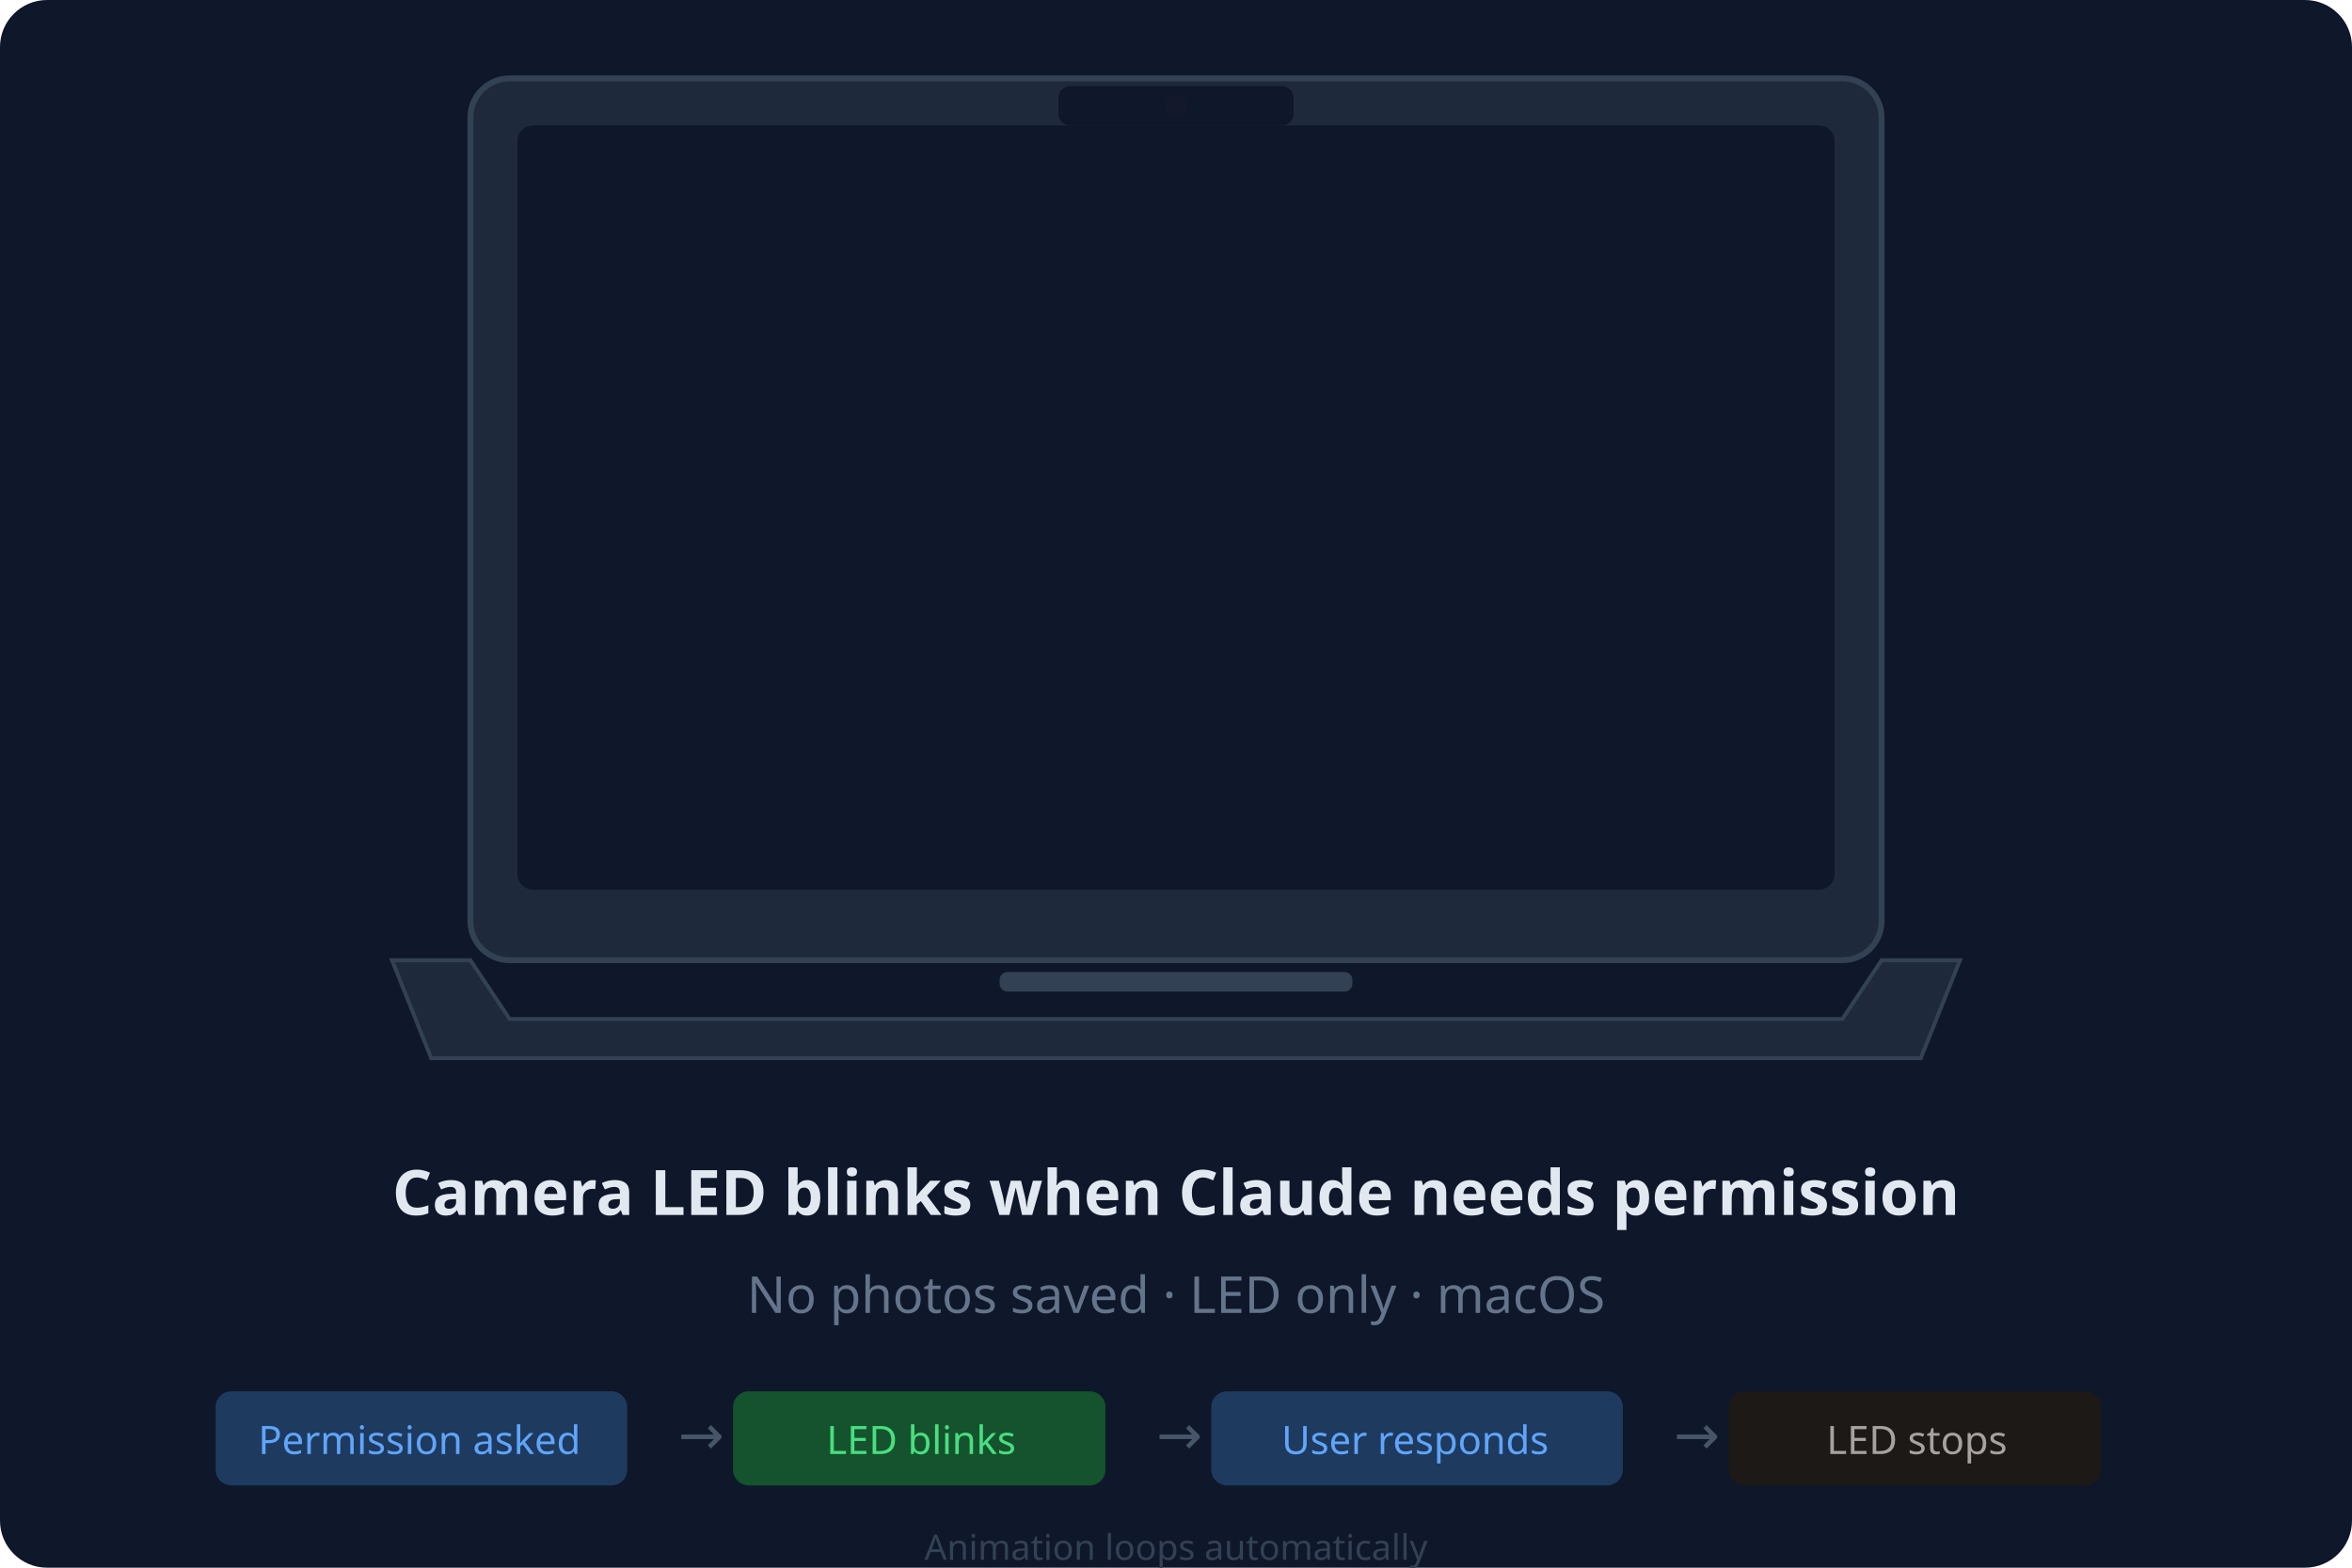
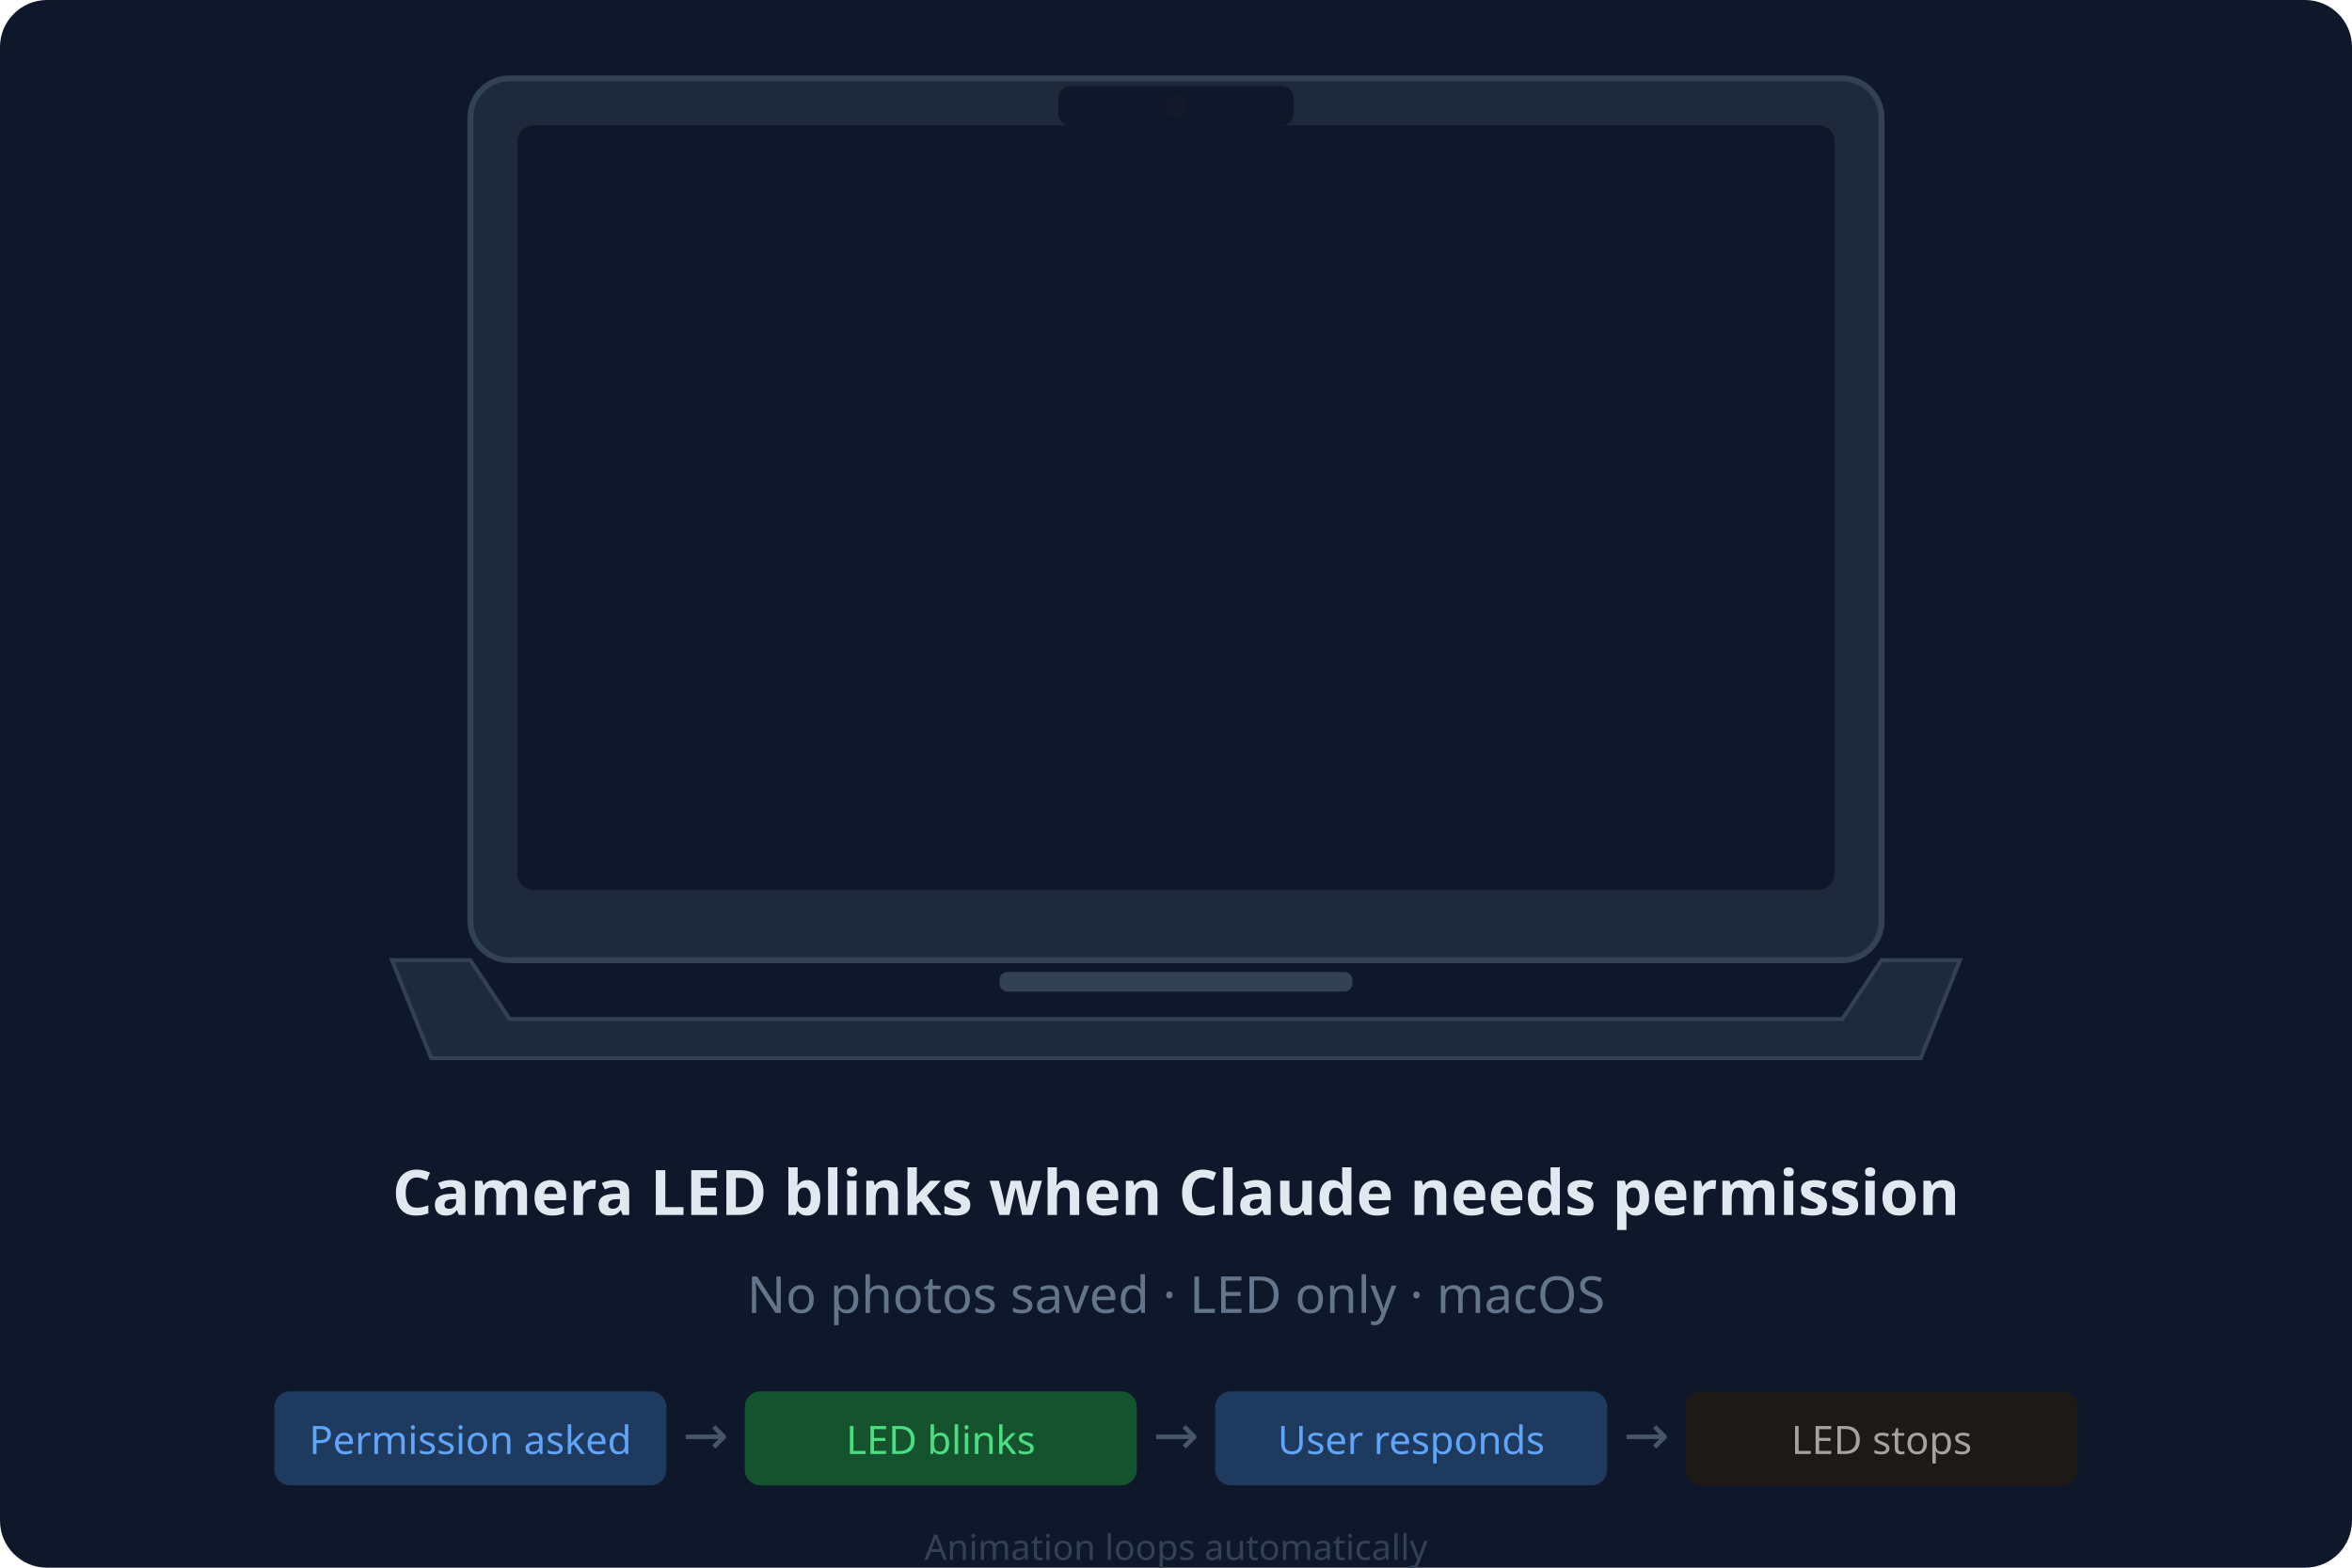
<svg xmlns="http://www.w3.org/2000/svg" viewBox="0 0 600 400" width="600" height="400">
  <style>
    @keyframes blink {
      0%, 100% { opacity: 1; fill: #22c55e; }
      50% { opacity: 0.15; fill: #166534; }
    }
    @keyframes fadein {
      from { opacity: 0; }
      to { opacity: 1; }
    }
    @keyframes typing {
      from { width: 0; }
      to { width: 100%; }
    }
    .led-on { animation: blink 1s ease-in-out infinite; }
    .led-off { fill: #1a1a2e; opacity: 0.3; }
    .phase1 { opacity: 0; animation: fadein 0.3s forwards; animation-delay: 0.5s; }
    .phase2 { opacity: 0; animation: fadein 0.3s forwards; animation-delay: 1.5s; }
    .phase3 { opacity: 0; animation: fadein 0.3s forwards; animation-delay: 4s; }
    .phase4 { opacity: 0; animation: fadein 0.3s forwards; animation-delay: 5s; }
    .terminal-bg { fill: #1a1a2e; rx: 8; }
    .terminal-text { font-family: 'SF Mono', 'Fira Code', 'Cascadia Code', monospace; font-size: 13px; }
    .prompt { fill: #22c55e; }
    .output { fill: #94a3b8; }
    .highlight { fill: #facc15; }
    .dim { fill: #475569; }
  </style>
  <rect width="600" height="400" rx="12" fill="#0f172a" />
  <rect x="120" y="20" width="360" height="225" rx="10" fill="#1e293b" stroke="#334155" stroke-width="1.5" />
  <rect x="132" y="32" width="336" height="195" rx="4" fill="#0f172a" />
  <rect x="270" y="22" width="60" height="10" rx="3" fill="#0f172a" />
  <circle cx="300" cy="27" r="3" class="led-off">
    <animate attributeName="opacity" values="0.3;1;0.3" dur="1s" begin="1.5s" end="4s" repeatCount="indefinite" />
    <animate attributeName="fill" values="#1a1a2e;#22c55e;#1a1a2e" dur="1s" begin="1.5s" end="4s" repeatCount="indefinite" />
    <set attributeName="fill" to="#1a1a2e" begin="4s" />
    <set attributeName="opacity" to="0.3" begin="4s" />
  </circle>
  <circle cx="300" cy="27" r="8" fill="none">
    <animate attributeName="opacity" values="0;0.4;0" dur="1s" begin="1.5s" end="4s" repeatCount="indefinite" />
    <animate attributeName="fill" values="transparent;#22c55e;transparent" dur="1s" begin="1.5s" end="4s" repeatCount="indefinite" />
    <set attributeName="opacity" to="0" begin="4s" />
  </circle>
  <g class="phase1">
    <text x="148" y="65" class="terminal-text prompt">$</text>
    <text x="162" y="65" class="terminal-text output">claude "edit my config file"</text>
  </g>
  <g class="phase2">
    <text x="148" y="90" class="terminal-text highlight">⚡ Claude wants to edit config.json</text>
    <text x="148" y="110" class="terminal-text dim">   Allow? (y/n)</text>
  </g>
  <g class="phase2">
    <line x1="320" y1="27" x2="390" y2="15" stroke="#22c55e" stroke-width="1" stroke-dasharray="3,3">
      <animate attributeName="opacity" values="0.3;1;0.3" dur="1s" begin="1.5s" end="4s" repeatCount="indefinite" />
      <set attributeName="opacity" to="0" begin="4s" />
    </line>
    <text x="395" y="19" font-family="sans-serif" font-size="11" fill="#22c55e" font-weight="bold">
      LED blinking
      <animate attributeName="opacity" values="0.5;1;0.5" dur="1s" begin="1.5s" end="4s" repeatCount="indefinite" />
      <set attributeName="opacity" to="0" begin="4s" />
    </text>
  </g>
  <g class="phase3">
    <text x="148" y="140" class="terminal-text prompt">y</text>
    <text x="148" y="165" class="terminal-text output">✓ Config updated</text>
  </g>
  <g class="phase4">
    <text x="395" y="19" font-family="sans-serif" font-size="11" fill="#475569">LED off ✓</text>
  </g>
  <path d="M100 245 L120 245 L130 260 L470 260 L480 245 L500 245 L490 270 L110 270 Z" fill="#1e293b" stroke="#334155" stroke-width="1" />
  <rect x="255" y="248" width="90" height="5" rx="2" fill="#334155" />
  <text x="300" y="310" text-anchor="middle" font-family="sans-serif" font-size="16" fill="#e2e8f0" font-weight="600">Camera LED blinks when Claude needs permission</text>
  <text x="300" y="335" text-anchor="middle" font-family="sans-serif" font-size="13" fill="#64748b">No photos saved · LED only · macOS</text>
-   <g transform="translate(55, 355)">
-     <rect x="0" y="0" width="105" height="24" rx="4" fill="#1e3a5f" />
-     <text x="52" y="16" text-anchor="middle" font-family="sans-serif" font-size="10" fill="#60a5fa">Permission asked</text>
-     <text x="118" y="16" font-family="sans-serif" font-size="14" fill="#475569">→</text>
-     <rect x="132" y="0" width="95" height="24" rx="4" fill="#14532d" />
-     <text x="180" y="16" text-anchor="middle" font-family="sans-serif" font-size="10" fill="#4ade80">LED blinks</text>
-     <text x="240" y="16" font-family="sans-serif" font-size="14" fill="#475569">→</text>
-     <rect x="254" y="0" width="105" height="24" rx="4" fill="#1e3a5f" />
-     <text x="306" y="16" text-anchor="middle" font-family="sans-serif" font-size="10" fill="#60a5fa">User responds</text>
-     <text x="372" y="16" font-family="sans-serif" font-size="14" fill="#475569">→</text>
-     <rect x="386" y="0" width="95" height="24" rx="4" fill="#1c1917" />
-     <text x="434" y="16" text-anchor="middle" font-family="sans-serif" font-size="10" fill="#a8a29e">LED stops</text>
+   <g transform="translate(70, 355)">
+     <rect x="0" y="0" width="100" height="24" rx="4" fill="#1e3a5f" />
+     <text x="50" y="16" text-anchor="middle" font-family="sans-serif" font-size="10" fill="#60a5fa">Permission asked</text>
+     <text x="110" y="16" text-anchor="middle" font-family="sans-serif" font-size="14" fill="#475569">→</text>
+     <rect x="120" y="0" width="100" height="24" rx="4" fill="#14532d" />
+     <text x="170" y="16" text-anchor="middle" font-family="sans-serif" font-size="10" fill="#4ade80">LED blinks</text>
+     <text x="230" y="16" text-anchor="middle" font-family="sans-serif" font-size="14" fill="#475569">→</text>
+     <rect x="240" y="0" width="100" height="24" rx="4" fill="#1e3a5f" />
+     <text x="290" y="16" text-anchor="middle" font-family="sans-serif" font-size="10" fill="#60a5fa">User responds</text>
+     <text x="350" y="16" text-anchor="middle" font-family="sans-serif" font-size="14" fill="#475569">→</text>
+     <rect x="360" y="0" width="100" height="24" rx="4" fill="#1c1917" />
+     <text x="410" y="16" text-anchor="middle" font-family="sans-serif" font-size="10" fill="#a8a29e">LED stops</text>
  </g>
  <text x="300" y="398" text-anchor="middle" font-family="sans-serif" font-size="9" fill="#334155">Animation loops automatically</text>
  <set attributeName="x" to="0" begin="7s" />
</svg>
